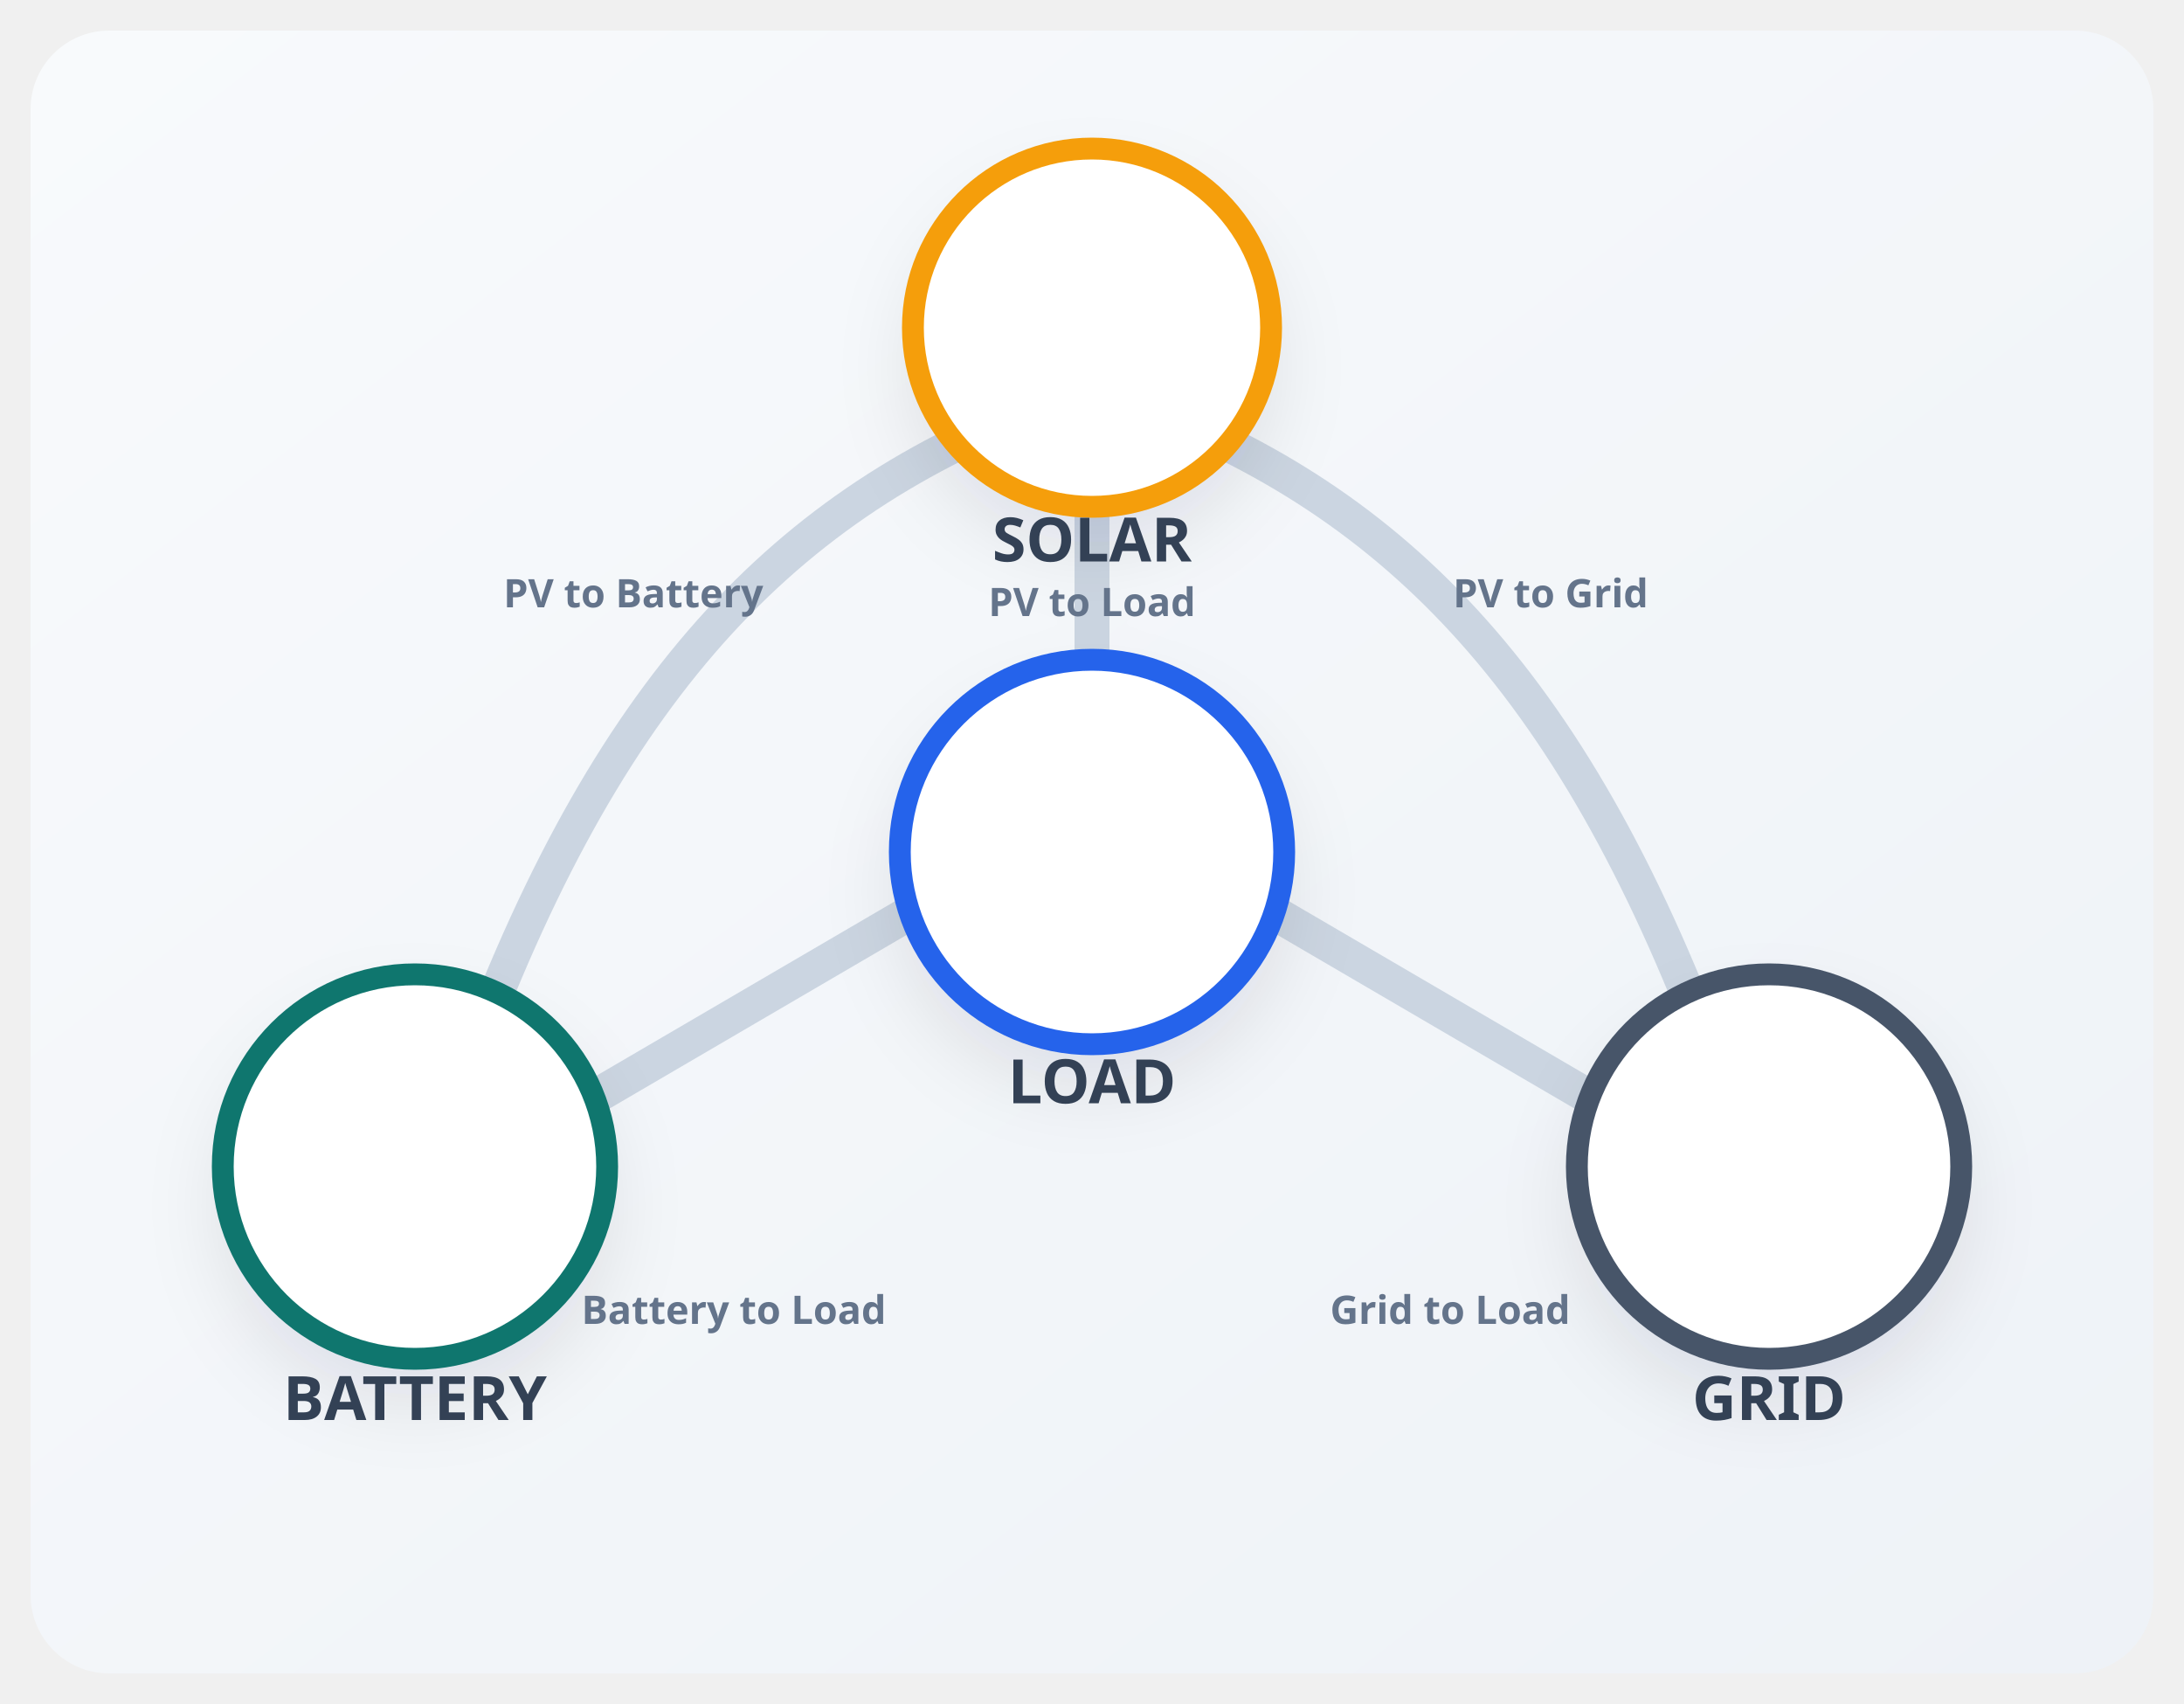
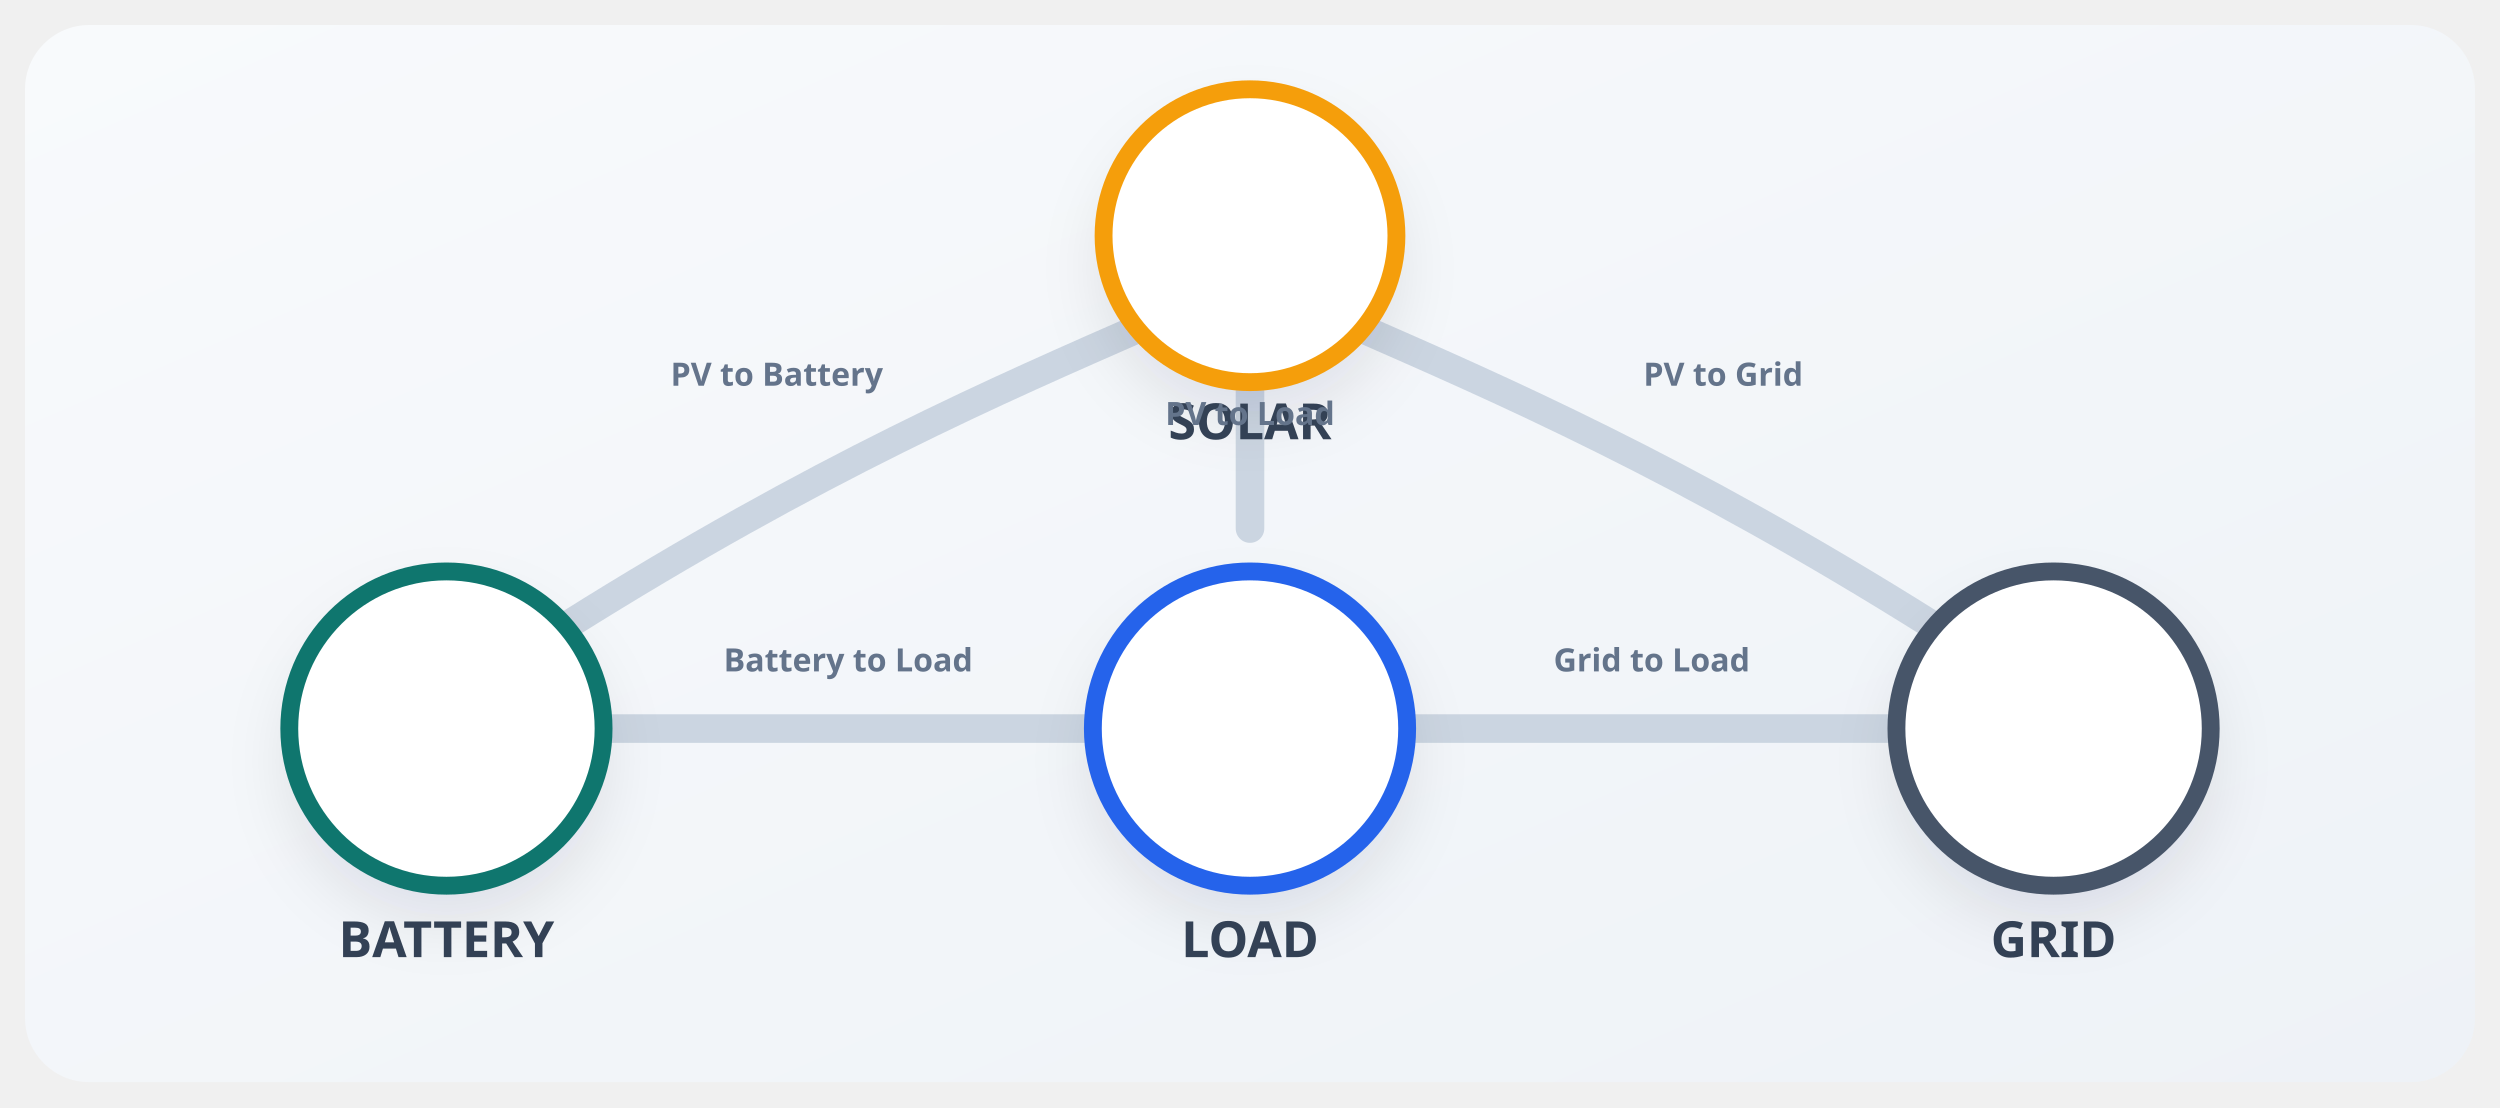
- <svg xmlns="http://www.w3.org/2000/svg" viewBox="0 0 1000 780" role="img" aria-labelledby="title desc">
+ <svg xmlns="http://www.w3.org/2000/svg" viewBox="0 0 1400 620" role="img" aria-labelledby="title desc">
  <defs>
    <linearGradient id="panel" x1="0%" y1="0%" x2="100%" y2="100%">
      <stop offset="0%" stop-color="#f8fafc" />
      <stop offset="100%" stop-color="#eef2f7" />
    </linearGradient>
    <filter id="shadow" x="-20%" y="-20%" width="140%" height="140%">
      <feDropShadow dx="0" dy="18" stdDeviation="18" flood-color="#0f172a" flood-opacity="0.10" />
    </filter>
  </defs>
-   <rect x="14" y="14" width="972" height="752" rx="36" fill="url(#panel)" />
+   <rect x="14" y="14" width="1372" height="592" rx="36" fill="url(#panel)" />
  <g stroke-linecap="round" stroke="#cbd5e1" stroke-width="16" fill="none">
-     <path d="M 500 178 C 372 220 288 300 222 468" />
-     <path d="M 500 178 C 628 220 712 300 778 468" />
-     <line x1="500" y1="180" x2="500" y2="330" />
-     <line x1="252" y1="514" x2="430" y2="410" />
-     <line x1="570" y1="410" x2="748" y2="514" />
+     <line x1="700" y1="190" x2="700" y2="296" />
+     <path d="M 642 182 C 560 218 458 262 318 350" />
+     <path d="M 758 182 C 840 218 942 262 1082 350" />
+     <line x1="338" y1="408" x2="612" y2="408" />
+     <line x1="788" y1="408" x2="1062" y2="408" />
  </g>
  <g fill="#ffffff" filter="url(#shadow)">
-     <circle cx="500" cy="150" r="82" />
-     <circle cx="500" cy="390" r="88" />
-     <circle cx="190" cy="534" r="88" />
-     <circle cx="810" cy="534" r="88" />
+     <circle cx="700" cy="132" r="82" />
+     <circle cx="250" cy="408" r="88" />
+     <circle cx="700" cy="408" r="88" />
+     <circle cx="1150" cy="408" r="88" />
  </g>
  <g fill="none" stroke-width="10">
-     <circle cx="500" cy="150" r="82" stroke="#f59e0b" />
-     <circle cx="500" cy="390" r="88" stroke="#2563eb" />
-     <circle cx="190" cy="534" r="88" stroke="#0f766e" />
-     <circle cx="810" cy="534" r="88" stroke="#475569" />
+     <circle cx="700" cy="132" r="82" stroke="#f59e0b" />
+     <circle cx="250" cy="408" r="88" stroke="#0f766e" />
+     <circle cx="700" cy="408" r="88" stroke="#2563eb" />
+     <circle cx="1150" cy="408" r="88" stroke="#475569" />
  </g>
  <g fill="#334155" font-family="'Avenir Next', 'Trebuchet MS', sans-serif" text-anchor="middle">
-     <text x="500" y="257" font-size="28" font-weight="700">SOLAR</text>
-     <text x="500" y="505" font-size="28" font-weight="700">LOAD</text>
-     <text x="190" y="650" font-size="28" font-weight="700">BATTERY</text>
-     <text x="810" y="650" font-size="28" font-weight="700">GRID</text>
+     <text x="700" y="246" font-size="28" font-weight="700">SOLAR</text>
+     <text x="250" y="536" font-size="28" font-weight="700">BATTERY</text>
+     <text x="700" y="536" font-size="28" font-weight="700">LOAD</text>
+     <text x="1150" y="536" font-size="28" font-weight="700">GRID</text>
  </g>
  <g fill="#64748b" font-family="'Avenir Next', 'Trebuchet MS', sans-serif" text-anchor="middle">
-     <text x="290" y="278" font-size="18" font-weight="700">PV to Battery</text>
-     <text x="500" y="282" font-size="18" font-weight="700">PV to Load</text>
-     <text x="710" y="278" font-size="18" font-weight="700">PV to Grid</text>
-     <text x="336" y="606" font-size="18" font-weight="700">Battery to Load</text>
-     <text x="664" y="606" font-size="18" font-weight="700">Grid to Load</text>
+     <text x="435" y="216" font-size="18" font-weight="700">PV to Battery</text>
+     <text x="700" y="238" font-size="18" font-weight="700">PV to Load</text>
+     <text x="965" y="216" font-size="18" font-weight="700">PV to Grid</text>
+     <text x="475" y="376" font-size="18" font-weight="700">Battery to Load</text>
+     <text x="925" y="376" font-size="18" font-weight="700">Grid to Load</text>
  </g>
</svg>
